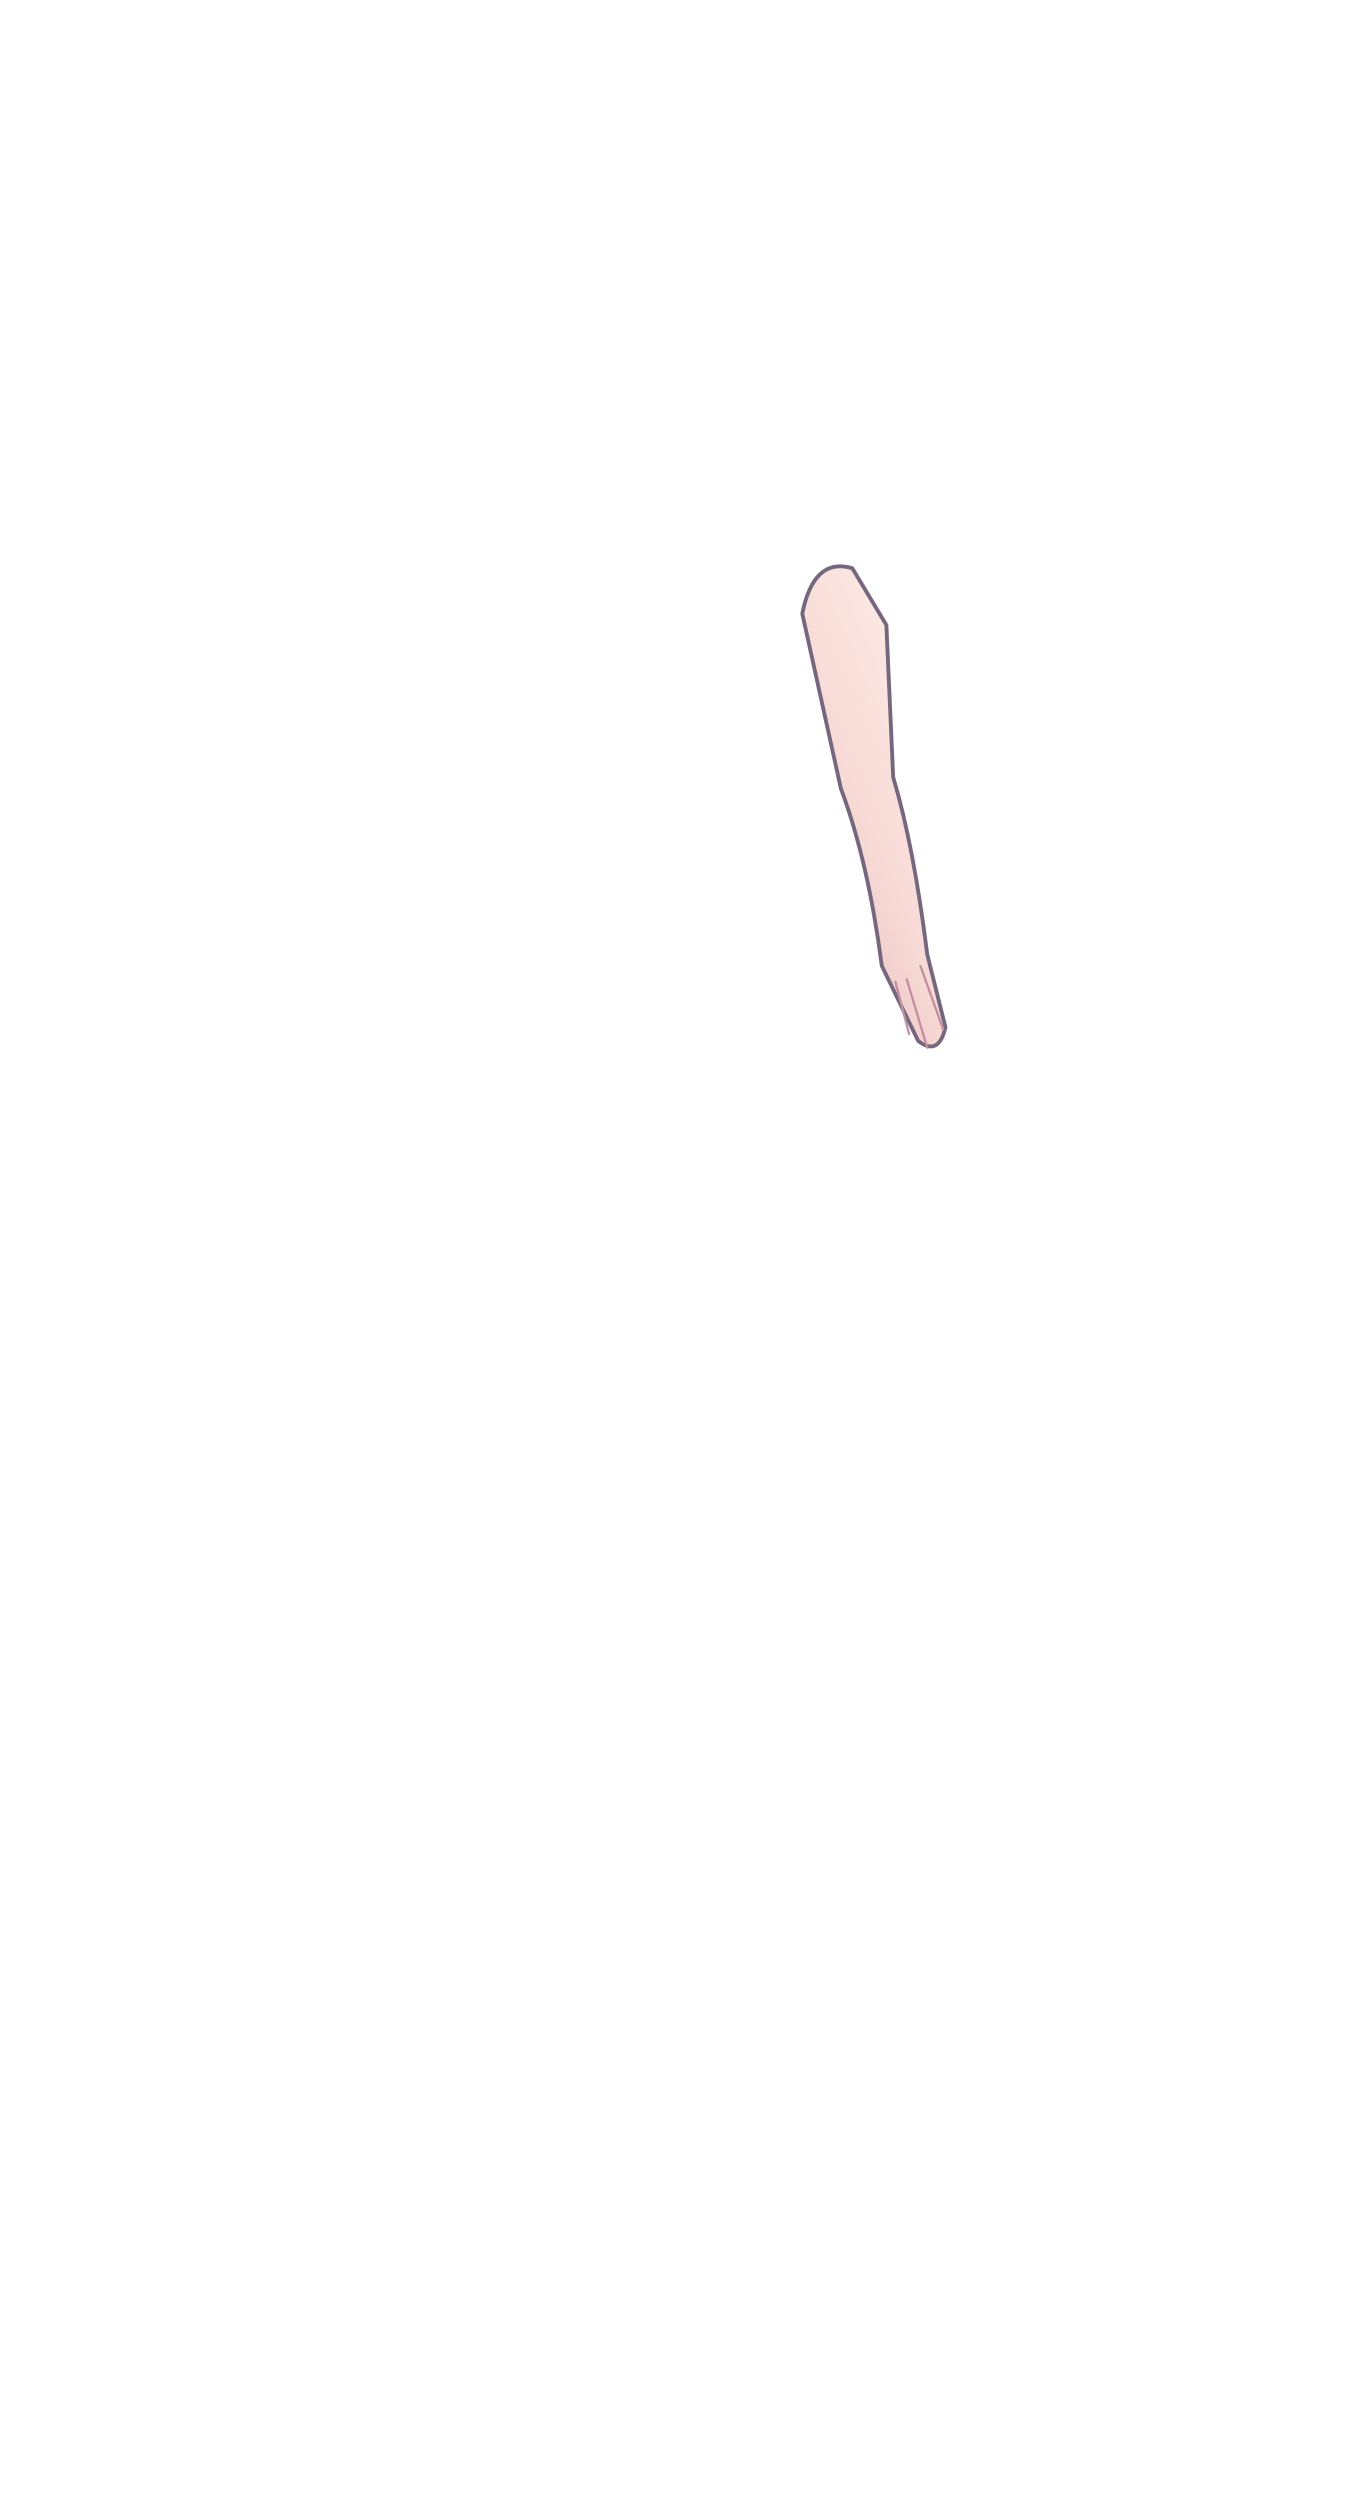
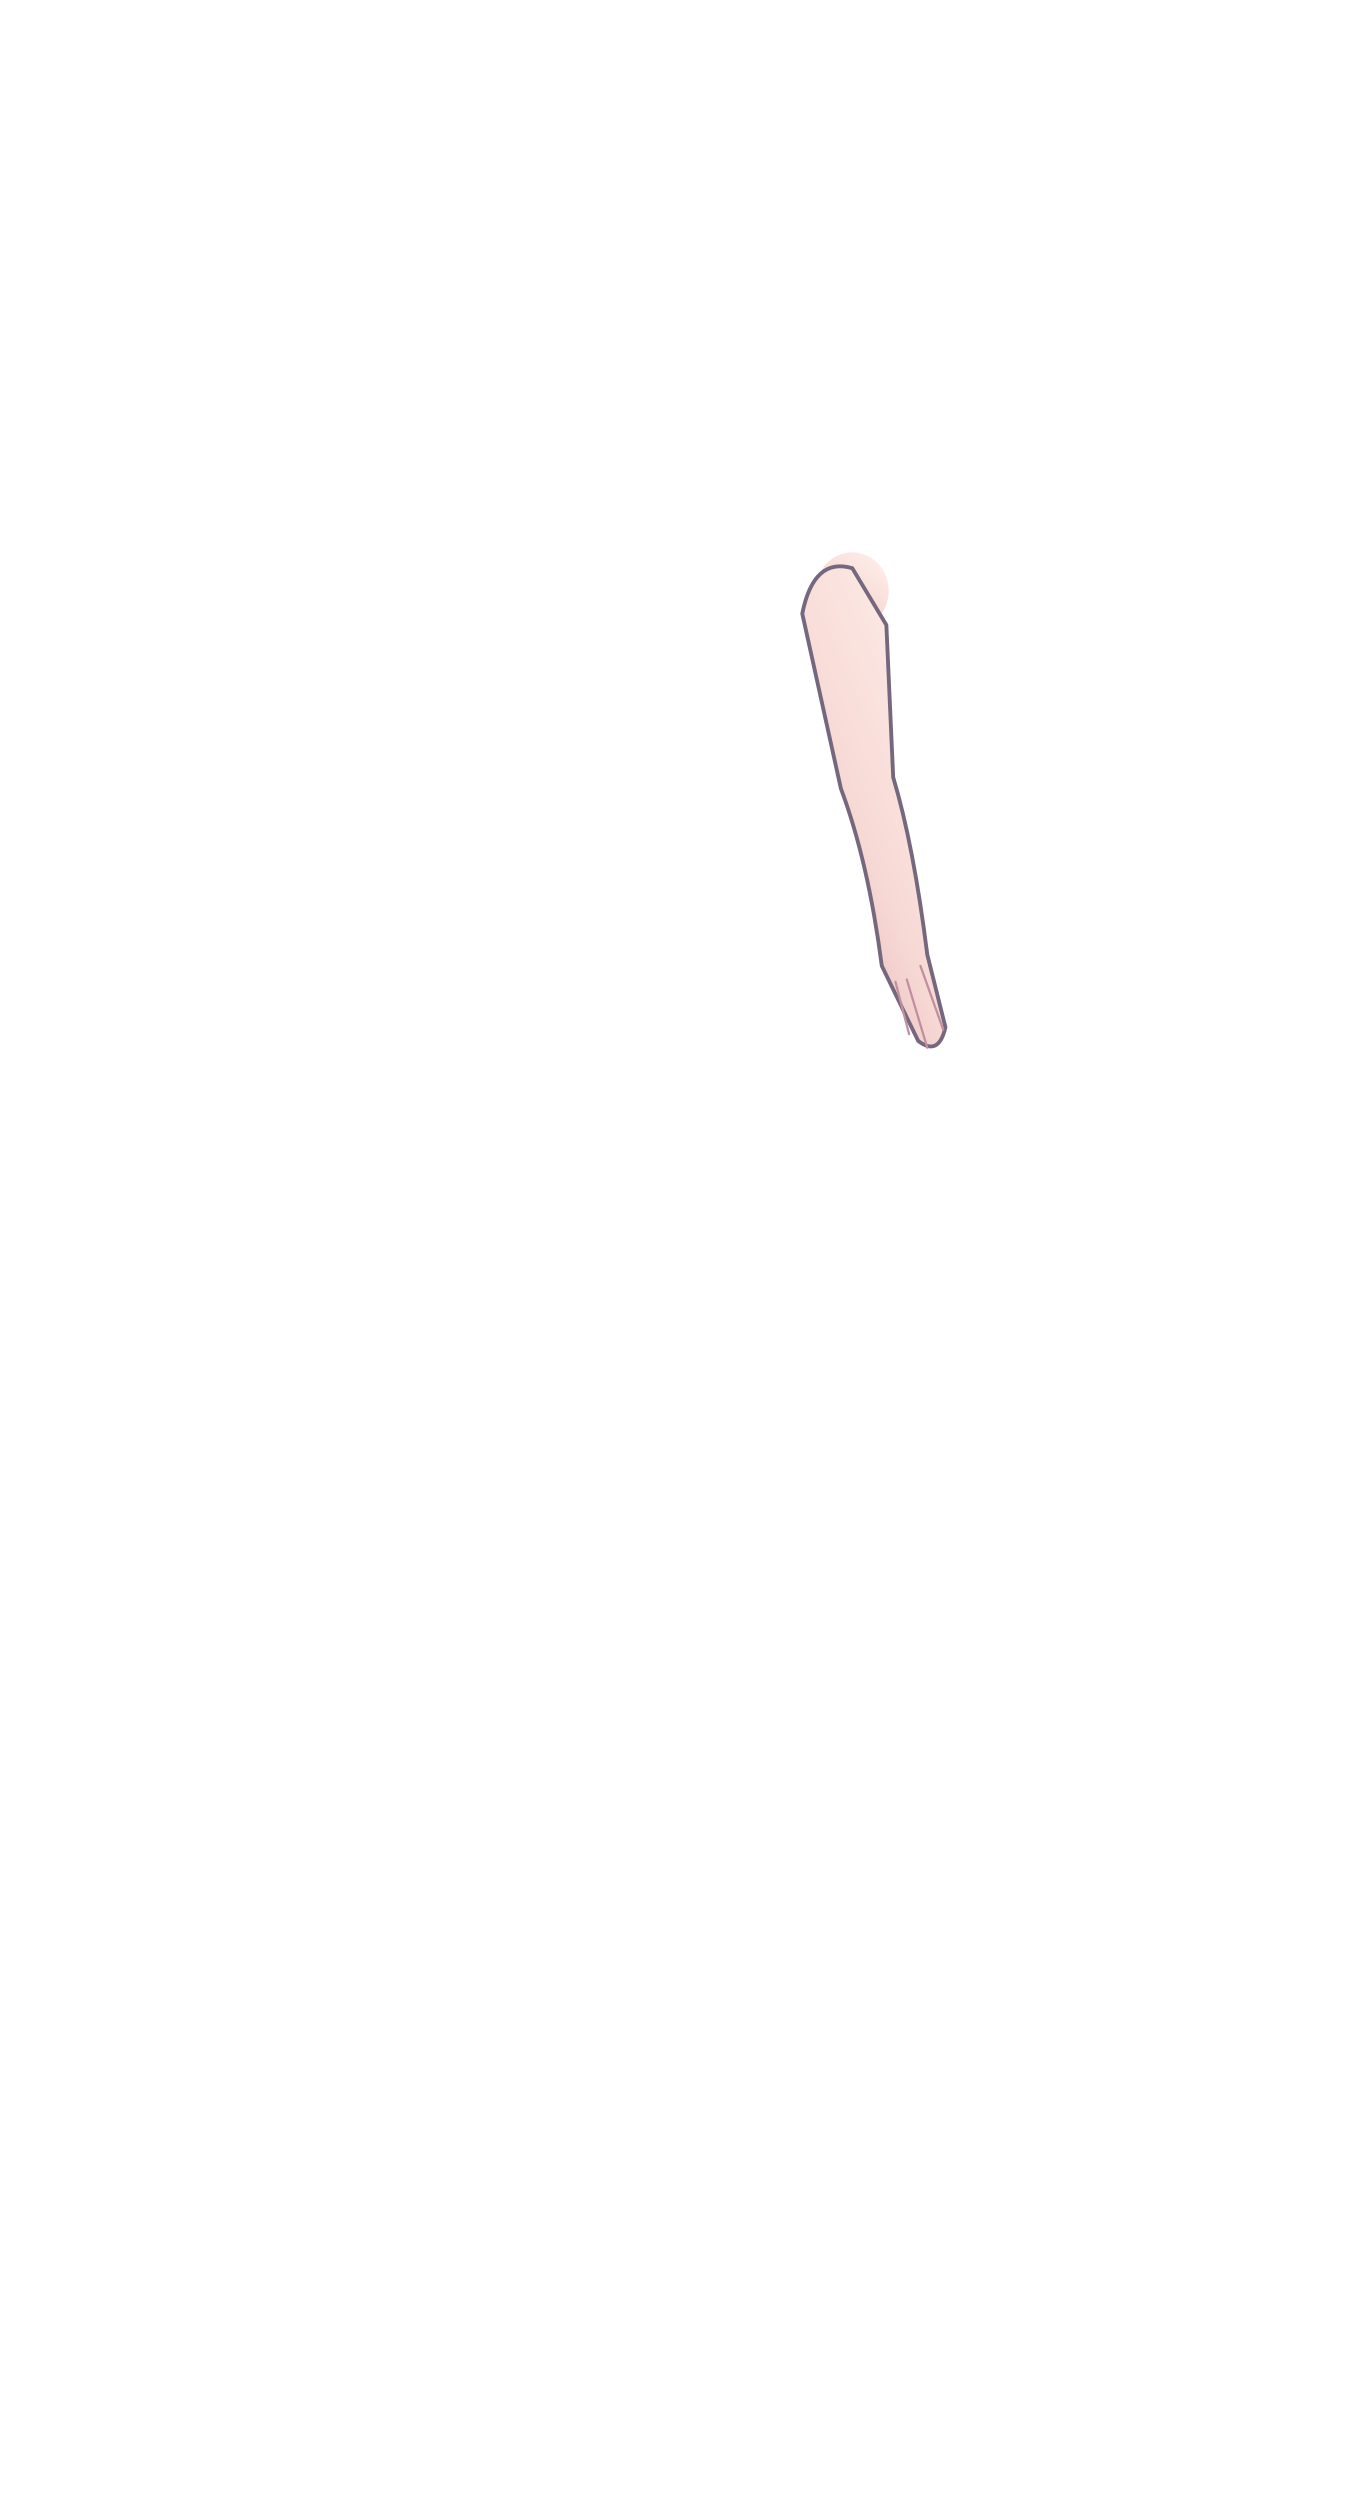
<svg xmlns="http://www.w3.org/2000/svg" width="600" height="1100" viewBox="0 0 600 1100">
  <defs>
    <linearGradient id="hair" x1="0" y1="0" x2=".85" y2="1" gradientUnits="objectBoundingBox">
      <stop stop-color="#fffafc" />
      <stop offset=".45" stop-color="#e1dce9" />
      <stop offset=".7" stop-color="#bdb6d4" />
      <stop offset="1" stop-color="#f7f1ff" />
    </linearGradient>
    <linearGradient id="silk" x2=".8" y2="1">
      <stop stop-color="#ffffff" />
      <stop offset=".55" stop-color="#eee8fa" />
      <stop offset="1" stop-color="#a99acb" />
    </linearGradient>
    <linearGradient id="violet" x2="1" y2="1">
      <stop stop-color="#a99bce" />
      <stop offset=".45" stop-color="#71628f" />
      <stop offset="1" stop-color="#45415e" />
    </linearGradient>
    <linearGradient id="dark" x2="1" y2=".8">
      <stop stop-color="#272636" />
      <stop offset=".5" stop-color="#464052" />
      <stop offset="1" stop-color="#242333" />
    </linearGradient>
    <linearGradient id="skin" x2=".7" y2="1">
      <stop stop-color="#fff1ed" />
      <stop offset=".65" stop-color="#f7d9d4" />
      <stop offset="1" stop-color="#e5b7bf" />
    </linearGradient>
    <linearGradient id="iris" x2="0" y2="1">
      <stop stop-color="#4e376d" />
      <stop offset=".5" stop-color="#9671b4" />
      <stop offset="1" stop-color="#e6b8ed" />
    </linearGradient>
    <radialGradient id="blush">
      <stop stop-color="#eaa2b4" stop-opacity=".55" />
      <stop offset="1" stop-color="#eaa2b4" stop-opacity="0" />
    </radialGradient>
  </defs>
  <g id="arm_right" data-rig="armR">
    <g transform="translate(600 0) scale(-1 1)">
+       <ellipse cx="225" cy="260" rx="16" ry="17" fill="url(#skin)" />
      <path d="M225 250 Q242 245 247 270 L230 347 Q218 379 212 425 L196 458 Q187 465 184 452 L192 420 Q198 372 207 342 L210 275Z" fill="url(#skin)" stroke="#74677e" stroke-width="1.7" stroke-linejoin="round" stroke-linecap="round" />
      <path d="M195 425 L185 453 M201 431 L192 461 M206 432 L200 455" fill="none" stroke="#c18f9f" stroke-width="1" stroke-linejoin="round" stroke-linecap="round" />
    </g>
  </g>
</svg>
